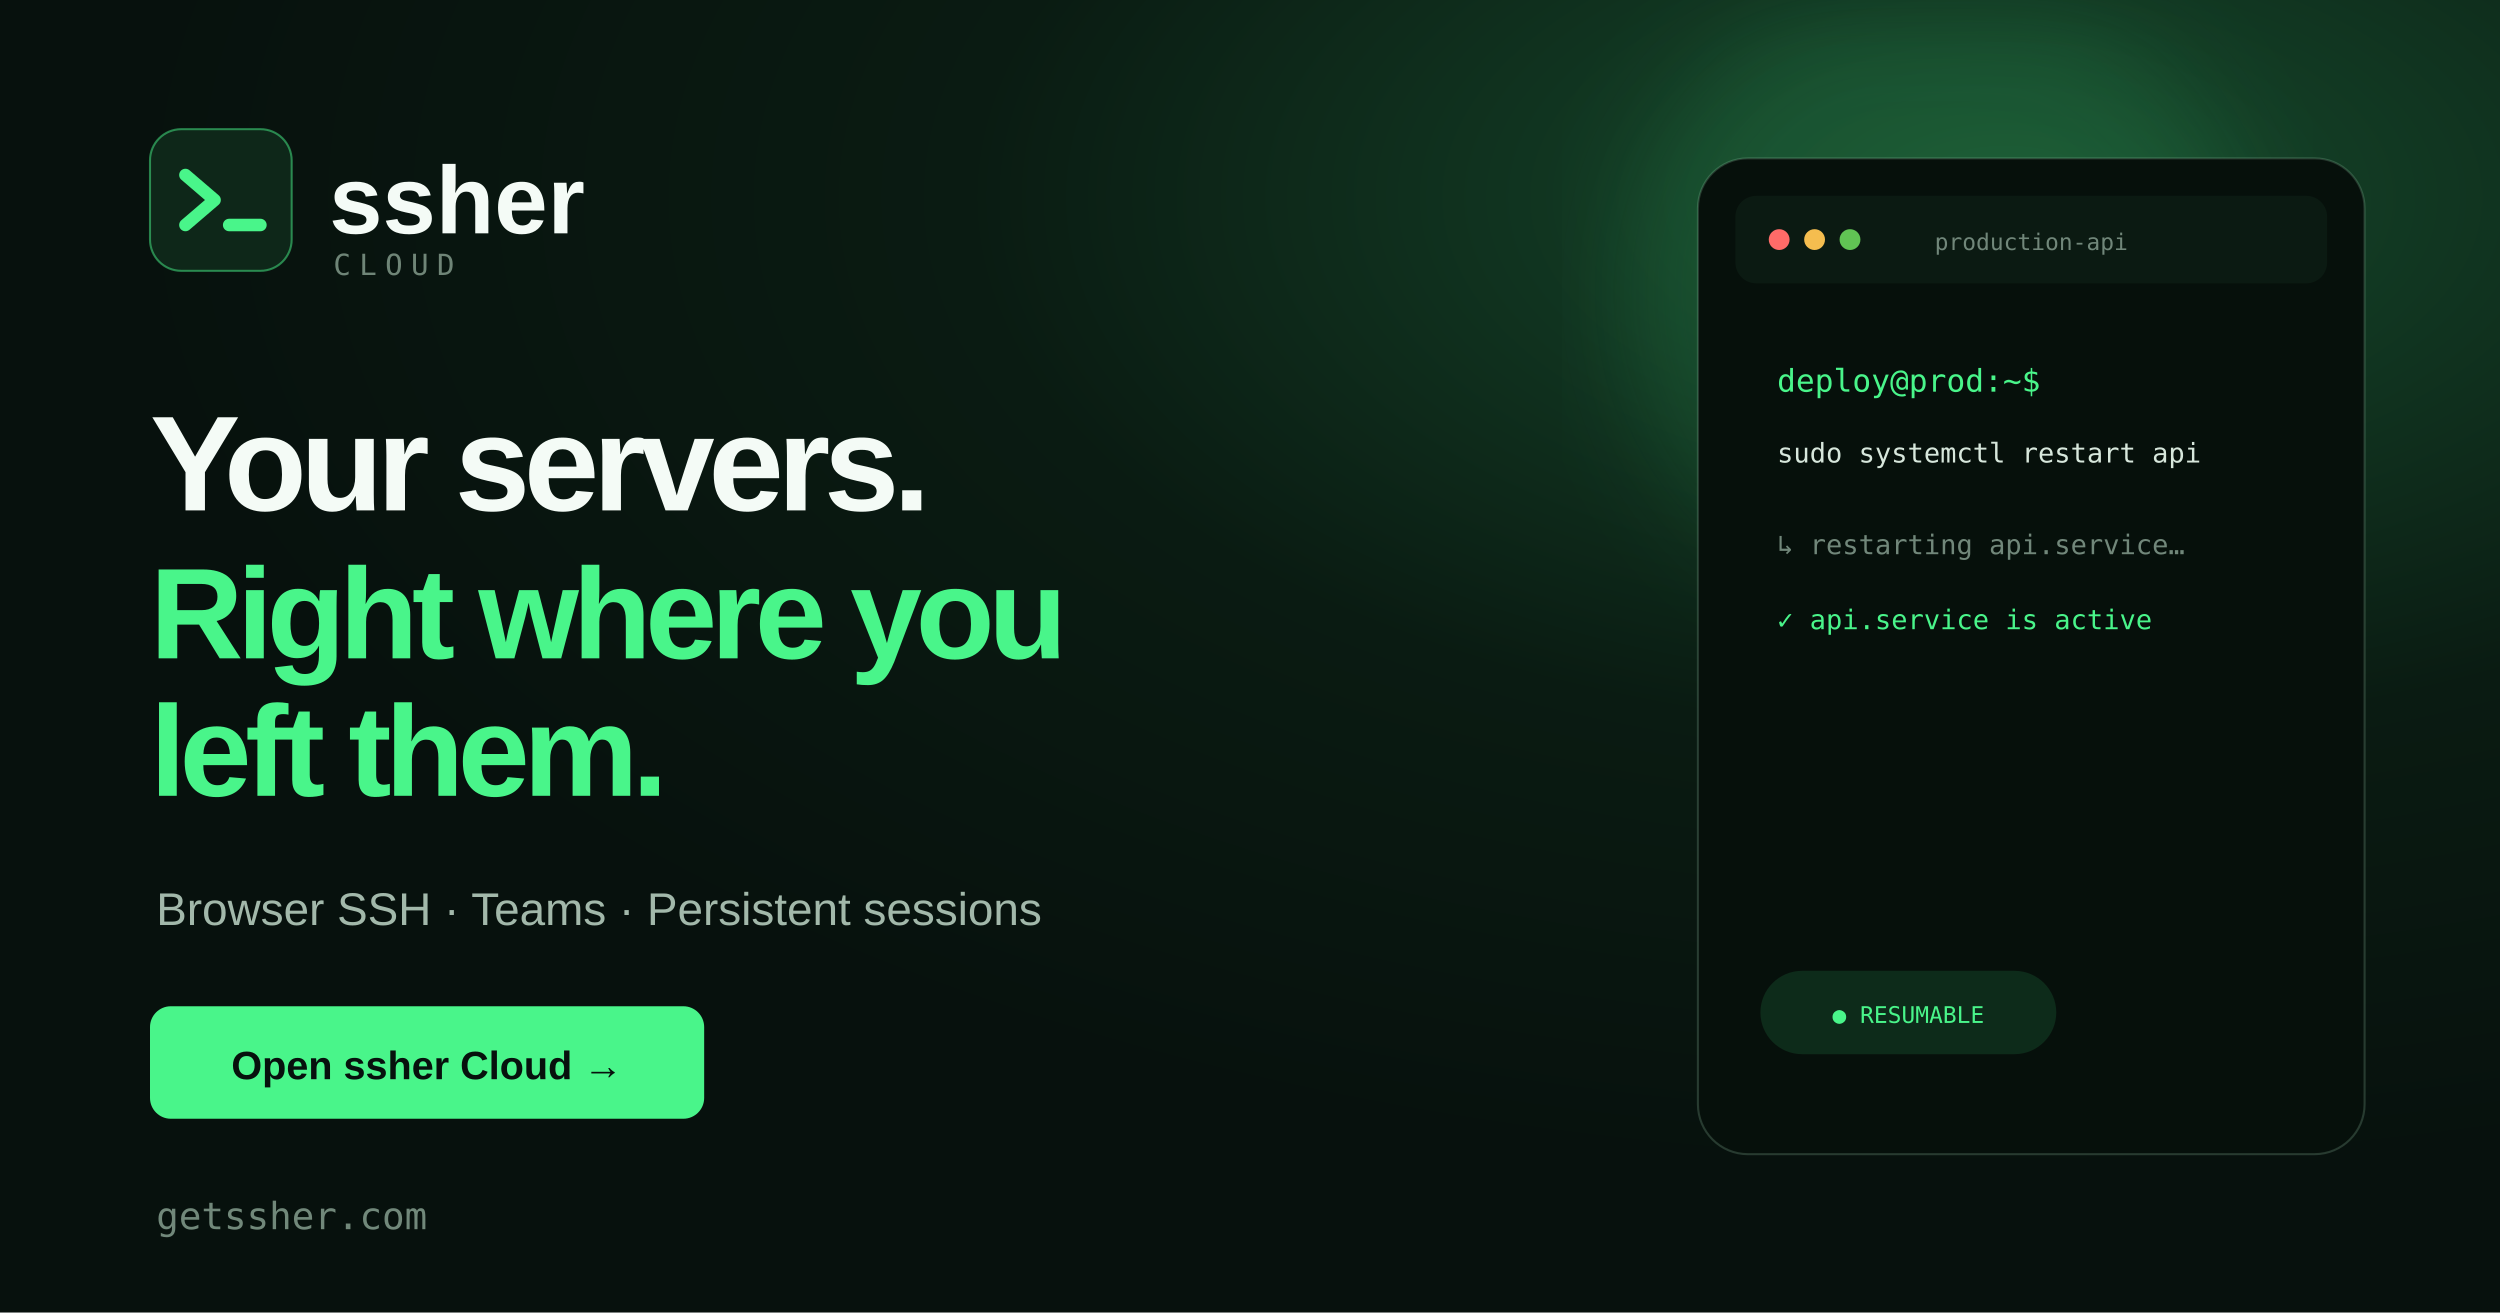
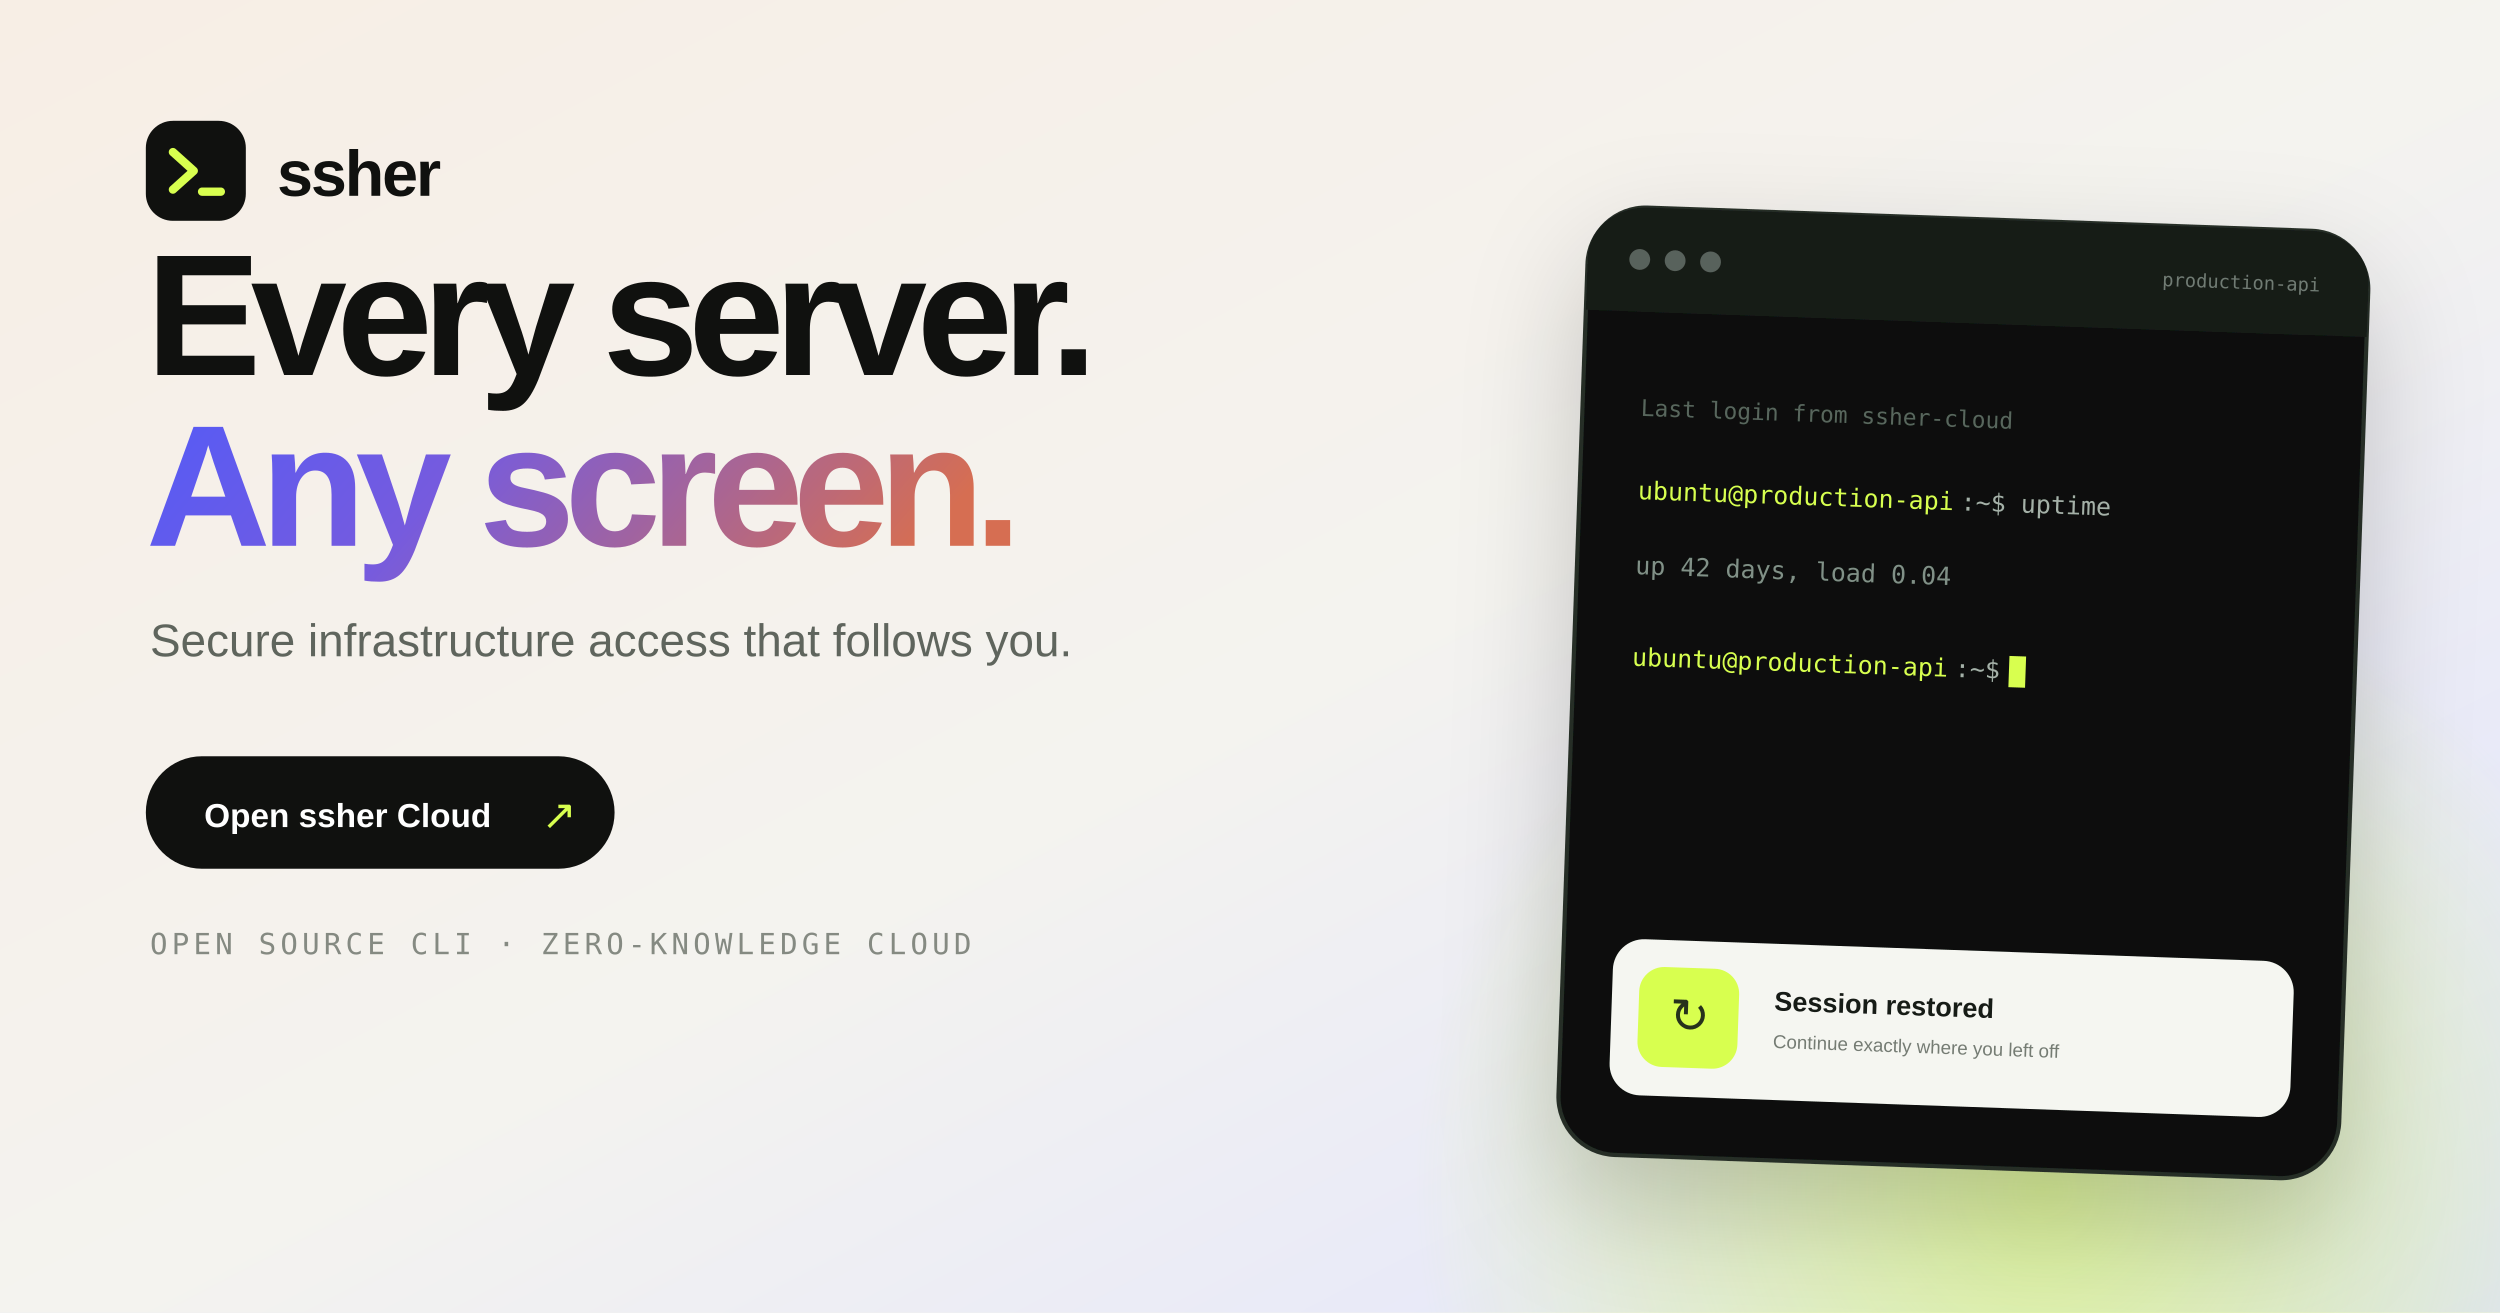
<svg xmlns="http://www.w3.org/2000/svg" width="1200" height="630" viewBox="0 0 1200 630">
  <defs>
-     <radialGradient id="g" cx="80%" cy="15%" r="75%">
-       <stop offset="0" stop-color="#164a2c" />
-       <stop offset=".55" stop-color="#0a1b12" />
-       <stop offset="1" stop-color="#07110d" />
+     <linearGradient id="bg" x1="0" y1="0" x2="1" y2="1">
+       <stop stop-color="#f7eee5" />
+       <stop offset=".52" stop-color="#f4f3ef" />
+       <stop offset="1" stop-color="#dfe2ff" />
+     </linearGradient>
+     <linearGradient id="type" x1="0" y1="0" x2="1" y2=".3">
+       <stop stop-color="#485bff" />
+       <stop offset=".48" stop-color="#765bde" />
+       <stop offset="1" stop-color="#d66e52" />
+     </linearGradient>
+     <radialGradient id="glow">
+       <stop stop-color="#d8ff4f" stop-opacity=".55" />
+       <stop offset="1" stop-color="#d8ff4f" stop-opacity="0" />
    </radialGradient>
-     <filter id="glow">
-       <feGaussianBlur stdDeviation="25" />
+     <filter id="shadow" x="-30%" y="-30%" width="160%" height="180%">
+       <feDropShadow dx="0" dy="24" stdDeviation="28" flood-opacity=".2" />
    </filter>
  </defs>
-   <rect width="1200" height="630" fill="url(#g)" />
-   <circle cx="930" cy="140" r="150" fill="#49f58a" opacity=".12" filter="url(#glow)" />
-   <g transform="translate(72 62)">
-     <rect width="68" height="68" rx="15" fill="#0e2719" stroke="#49f58a" stroke-opacity=".5" />
-     <path d="m17 22 14 12-14 12m21 0h15" fill="none" stroke="#49f58a" stroke-width="6" stroke-linecap="round" stroke-linejoin="round" />
-     <text x="86" y="50" fill="#f4fbf6" font-family="Arial,sans-serif" font-size="46" font-weight="700">ssher</text>
-     <text x="88" y="70" fill="#6f8577" font-family="monospace" font-size="14" letter-spacing="4">CLOUD</text>
+   <rect width="1200" height="630" fill="url(#bg)" />
+   <circle cx="980" cy="570" r="300" fill="url(#glow)" />
+   <g transform="translate(70 58)">
+     <rect width="48" height="48" rx="13" fill="#10110f" />
+     <path d="M13 15l10 9-10 9" fill="none" stroke="#d8ff4f" stroke-width="4" stroke-linecap="round" stroke-linejoin="round" />
+     <path d="M27 34h9" stroke="#d8ff4f" stroke-width="4" stroke-linecap="round" />
+     <text x="63" y="36" font-family="Arial, sans-serif" font-size="31" font-weight="700" letter-spacing="-1" fill="#10110f">ssher</text>
  </g>
-   <text x="72" y="245" fill="#f4fbf6" font-family="Arial,sans-serif" font-size="65" font-weight="700" letter-spacing="-3">Your servers.</text>
-   <text x="72" y="316" fill="#49f58a" font-family="Arial,sans-serif" font-size="62" font-weight="700" letter-spacing="-3">Right where you</text>
-   <text x="72" y="382" fill="#49f58a" font-family="Arial,sans-serif" font-size="62" font-weight="700" letter-spacing="-3">left them.</text>
-   <text x="75" y="444" fill="#a2b8aa" font-family="Arial,sans-serif" font-size="22">Browser SSH · Teams · Persistent sessions</text>
-   <g transform="translate(72 483)">
-     <rect width="266" height="54" rx="10" fill="#49f58a" />
-     <text x="133" y="35" text-anchor="middle" fill="#07110d" font-family="Arial,sans-serif" font-size="19" font-weight="700">Open ssher Cloud →</text>
+   <g transform="translate(70 180)">
+     <text font-family="Arial, sans-serif" font-size="83" font-weight="700" letter-spacing="-5" fill="#10110f">
+       <tspan x="0" y="0">Every server.</tspan>
+       <tspan x="0" y="82" fill="url(#type)">Any screen.</tspan>
+     </text>
+     <text x="2" y="135" font-family="Arial, sans-serif" font-size="22" fill="#5f655d">Secure infrastructure access that follows you.</text>
+     <g transform="translate(0 183)">
+       <rect width="225" height="54" rx="27" fill="#10110f" />
+       <text x="28" y="34" font-family="Arial, sans-serif" font-size="16" font-weight="700" fill="#fff">Open ssher Cloud</text>
+       <text x="190" y="35" font-family="Arial, sans-serif" font-size="20" fill="#d8ff4f">↗</text>
+     </g>
+     <text x="2" y="278" font-family="monospace" font-size="14" letter-spacing="2" fill="#858a82">OPEN SOURCE CLI  ·  ZERO-KNOWLEDGE CLOUD</text>
  </g>
-   <g transform="translate(815 76)">
-     <rect width="320" height="478" rx="24" fill="#06100b" stroke="#bdfed4" stroke-opacity=".18" />
-     <rect x="18" y="18" width="284" height="42" rx="10" fill="#0b1a12" />
-     <circle cx="39" cy="39" r="5" fill="#ff6b68" />
-     <circle cx="56" cy="39" r="5" fill="#f5bd4f" />
-     <circle cx="73" cy="39" r="5" fill="#61c454" />
-     <text x="160" y="44" text-anchor="middle" fill="#71877a" font-family="monospace" font-size="11">production-api</text>
-     <text x="38" y="112" fill="#49f58a" font-family="monospace" font-size="15">deploy@prod:~$</text>
-     <text x="38" y="146" fill="#d7e7dc" font-family="monospace" font-size="13">sudo systemctl restart api</text>
-     <text x="38" y="190" fill="#71877a" font-family="monospace" font-size="13">↳ restarting api.service…</text>
-     <text x="38" y="226" fill="#49f58a" font-family="monospace" font-size="13">✓ api.service is active</text>
-     <rect x="30" y="390" width="142" height="40" rx="20" fill="#49f58a" fill-opacity=".12" />
-     <text x="101" y="415" text-anchor="middle" fill="#49f58a" font-family="monospace" font-size="11">● RESUMABLE</text>
+   <g transform="translate(755 105) rotate(2 185 225)" filter="url(#shadow)">
+     <rect width="375" height="455" rx="28" fill="#0b100d" stroke="#262e28" stroke-width="2" />
+     <rect width="375" height="50" rx="28" fill="#171c18" />
+     <path d="M0 28h375v22H0z" fill="#171c18" />
+     <circle cx="25" cy="25" r="5" fill="#59625b" />
+     <circle cx="42" cy="25" r="5" fill="#59625b" />
+     <circle cx="59" cy="25" r="5" fill="#59625b" />
+     <text x="276" y="29" font-family="monospace" font-size="9" fill="#707b73">production-api</text>
+     <text x="28" y="100" font-family="monospace" font-size="11" fill="#59665d">Last login from ssher-cloud</text>
+     <text x="28" y="140" font-family="monospace" font-size="12" fill="#d8ff4f">ubuntu@production-api</text>
+     <text x="183" y="140" font-family="monospace" font-size="12" fill="#a5b0a8">:~$ uptime</text>
+     <text x="28" y="176" font-family="monospace" font-size="12" fill="#819087">up 42 days, load 0.04</text>
+     <text x="28" y="220" font-family="monospace" font-size="12" fill="#d8ff4f">ubuntu@production-api</text>
+     <text x="183" y="220" font-family="monospace" font-size="12" fill="#a5b0a8">:~$</text>
+     <rect x="209" y="209" width="8" height="15" fill="#d8ff4f" />
+     <g transform="translate(24 351)">
+       <rect width="327" height="75" rx="15" fill="#f5f6f1" />
+       <rect x="13" y="13" width="48" height="48" rx="12" fill="#d8ff4f" />
+       <text x="28" y="44" font-family="Arial, sans-serif" font-size="23" fill="#27331d">↻</text>
+       <text x="78" y="32" font-family="Arial, sans-serif" font-size="13" font-weight="700" fill="#171a17">Session restored</text>
+       <text x="78" y="50" font-family="Arial, sans-serif" font-size="9" fill="#747b73">Continue exactly where you left off</text>
+     </g>
  </g>
-   <text x="75" y="590" fill="#71887a" font-family="monospace" font-size="18">getssher.com</text>
</svg>
